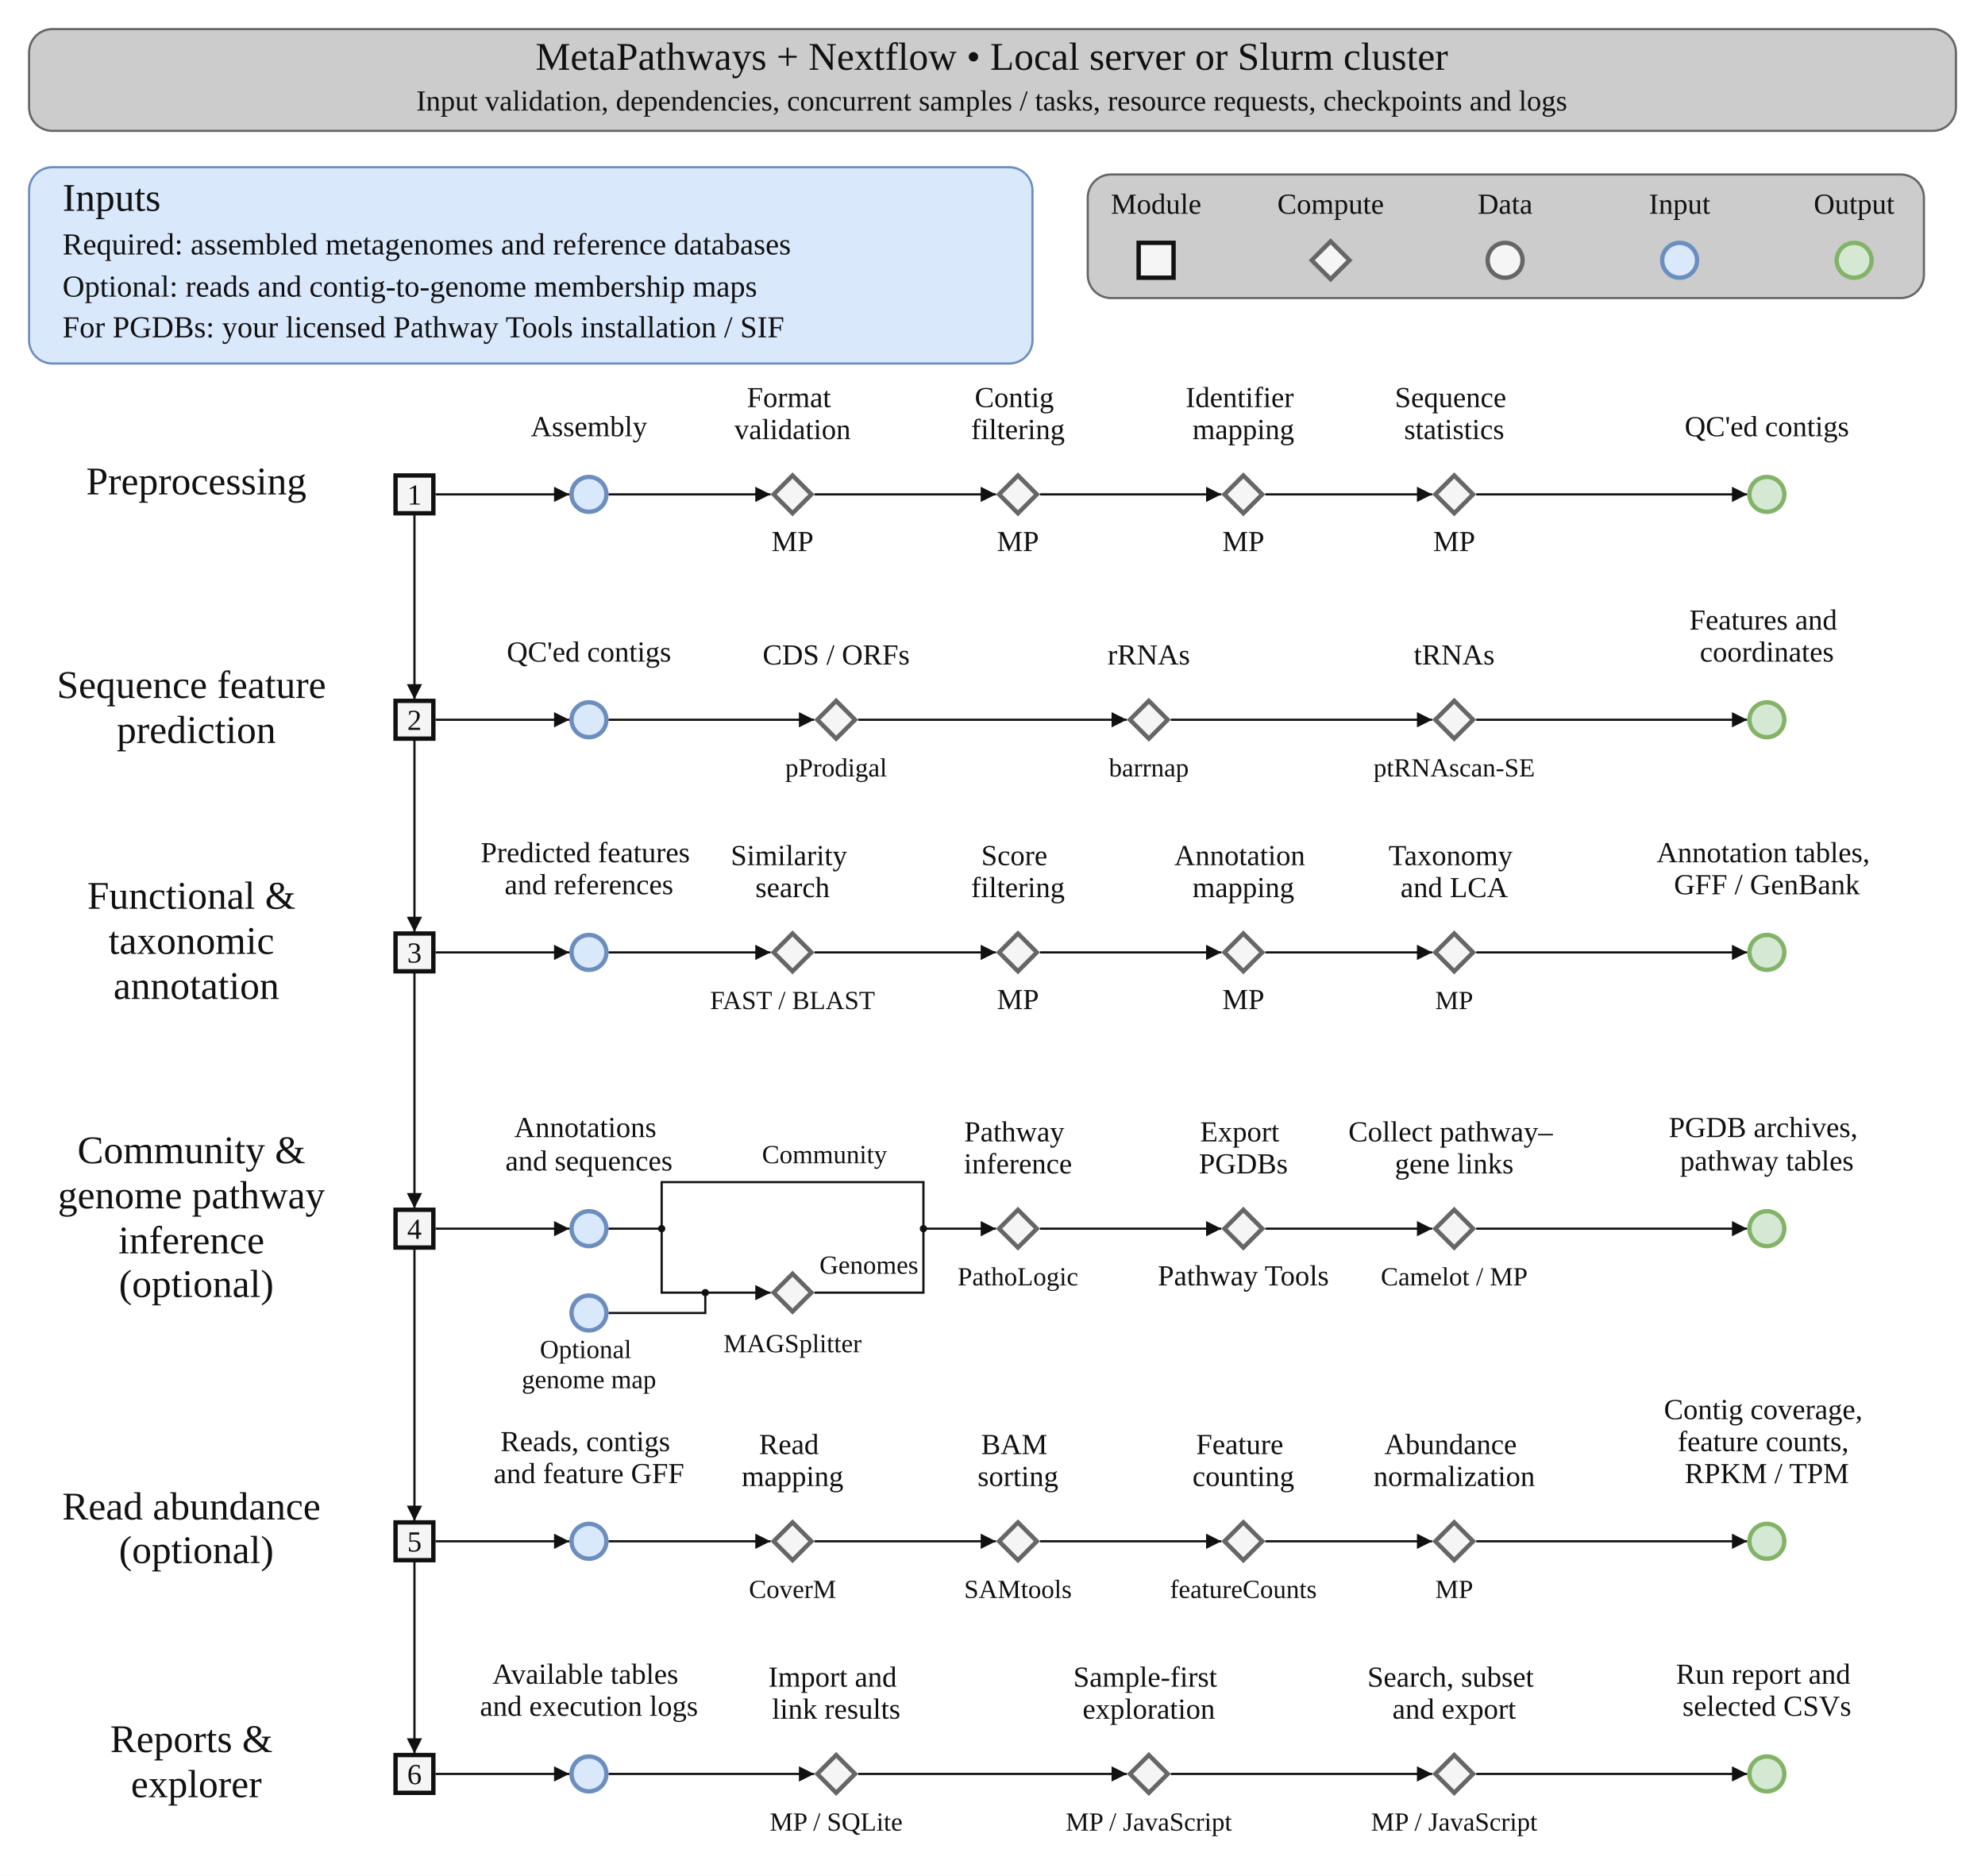
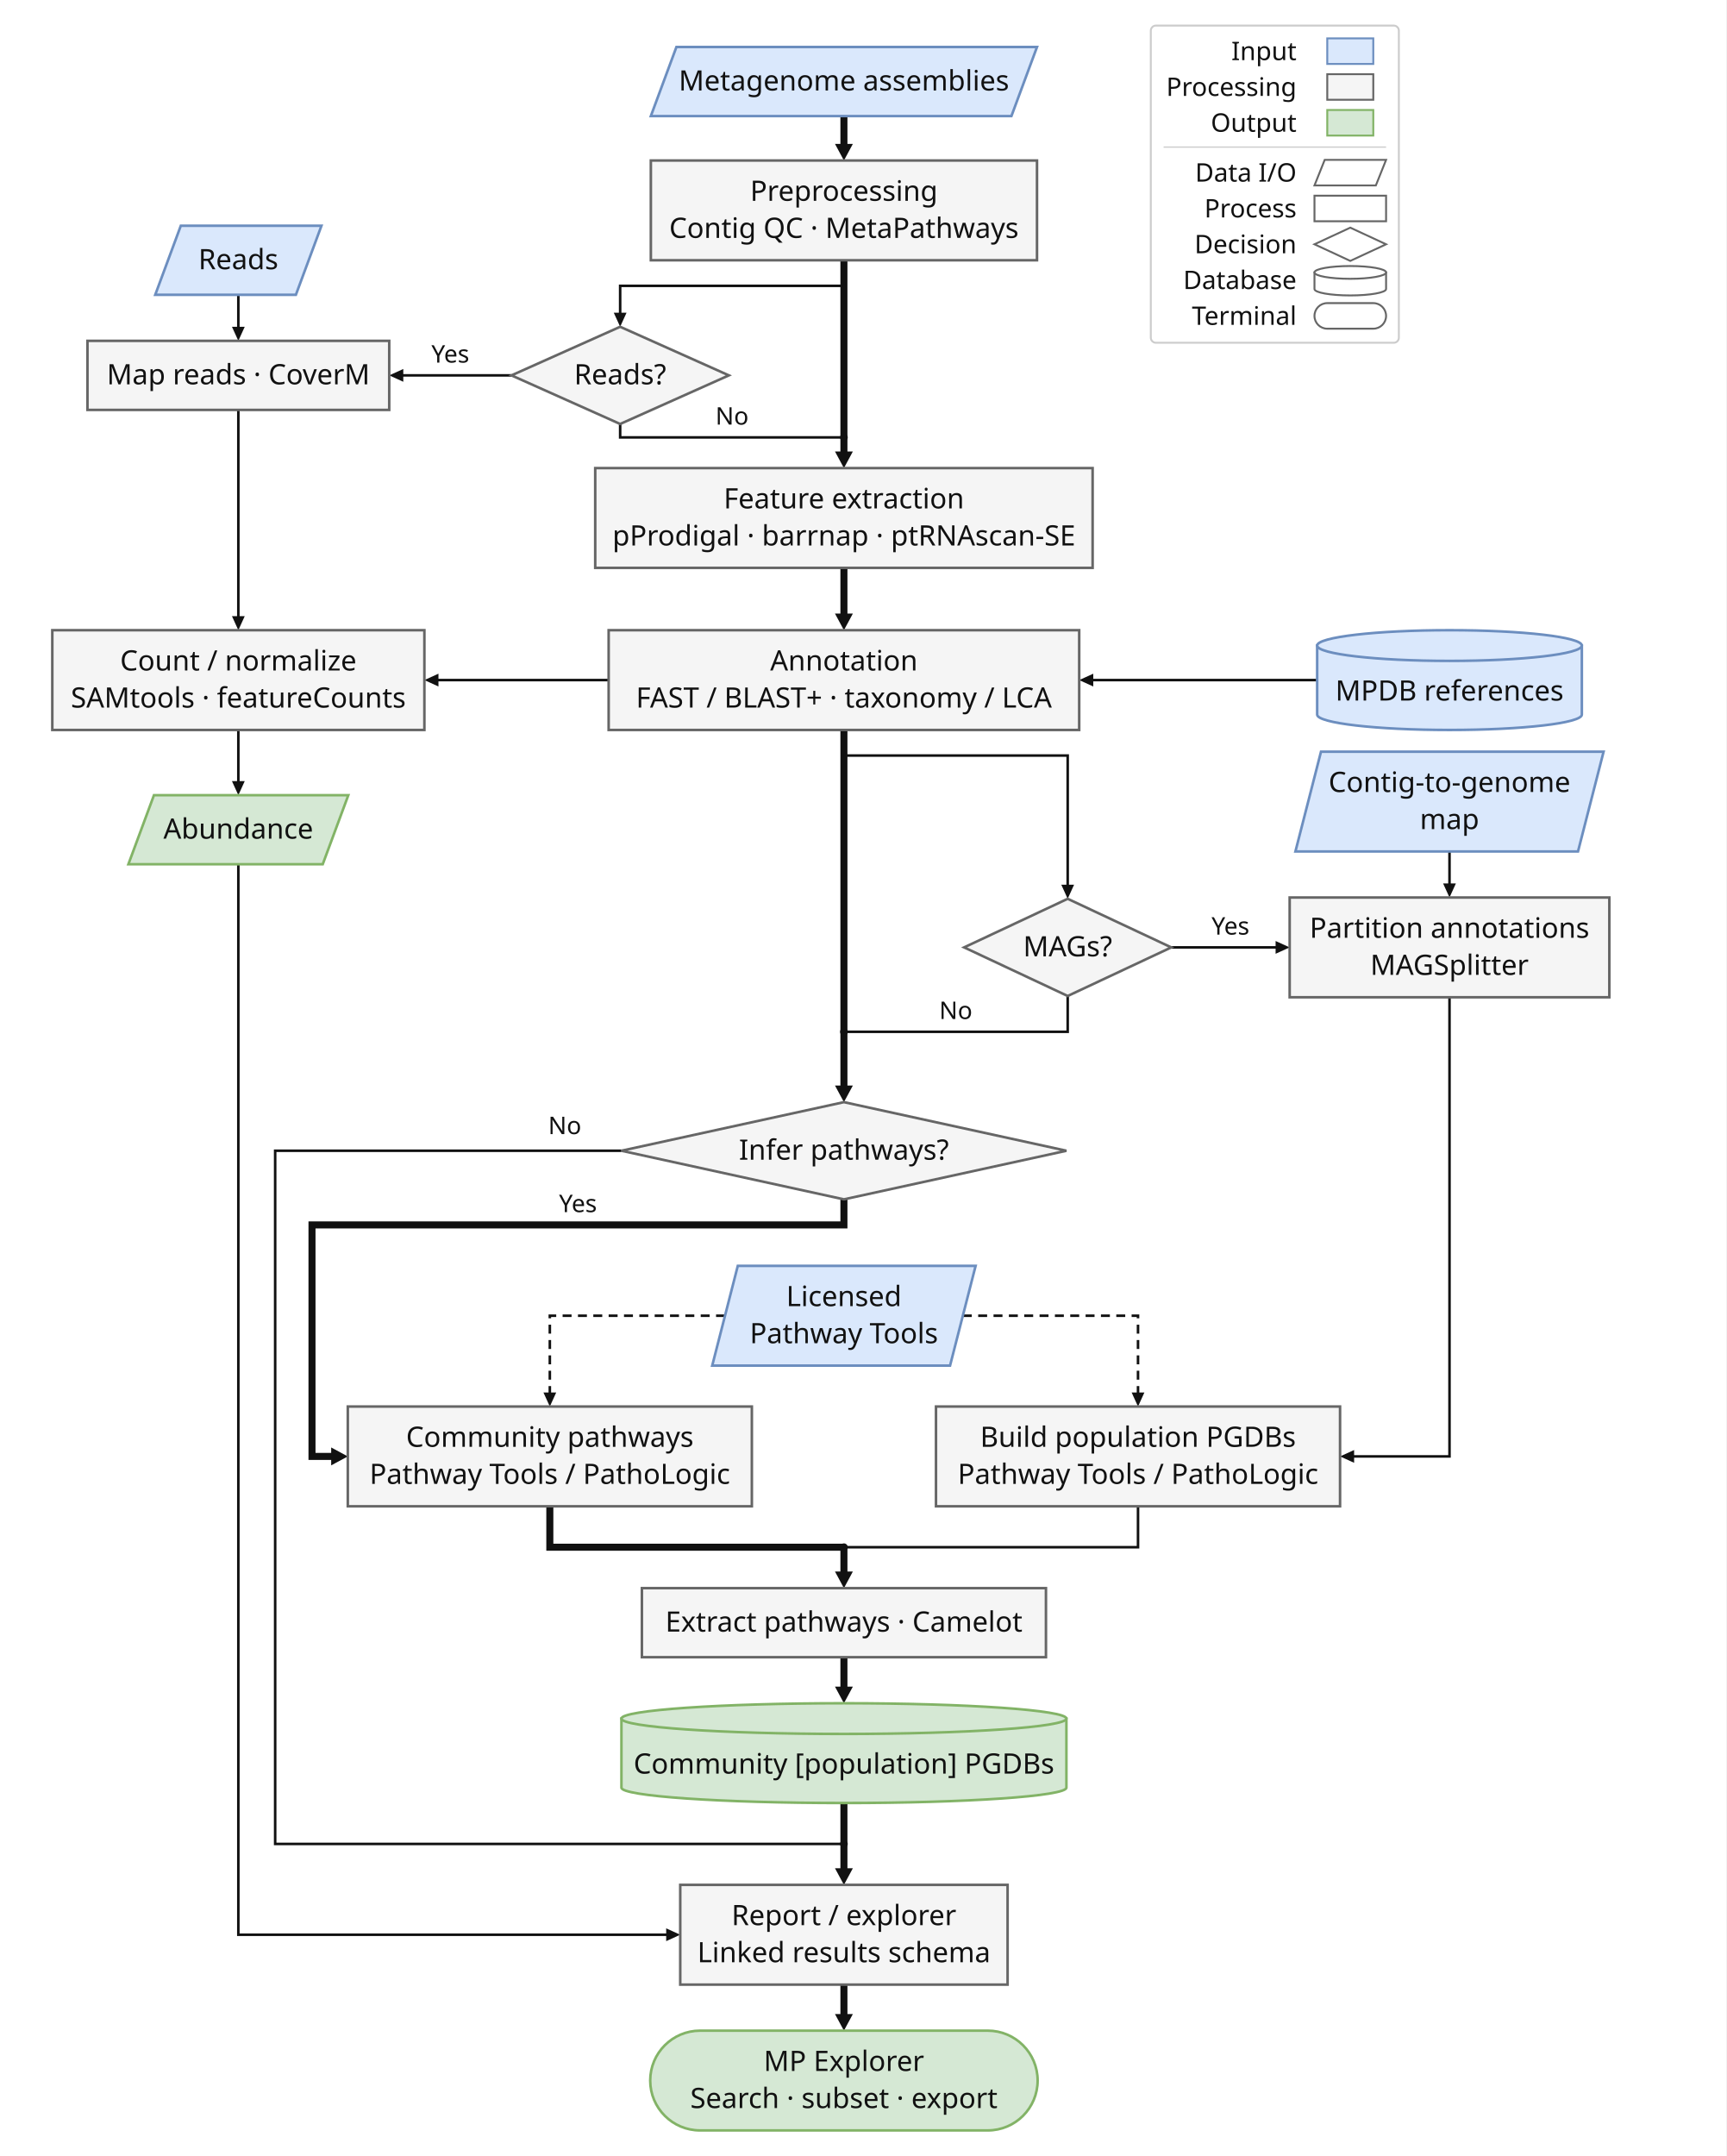
- <svg xmlns="http://www.w3.org/2000/svg" viewBox="135 0 1365 1290" width="1365" height="1290" role="img" aria-labelledby="workflow-title workflow-desc">
-   <rect width="1500" height="1290" fill="#FFFFFF" />
+ <svg xmlns="http://www.w3.org/2000/svg" width="1350" height="1685.75" viewBox="0 0 1350 1685.75" role="img" aria-labelledby="title desc" data-workflow-style="standard-flowchart">
+   <rect width="100%" height="100%" fill="#FFFFFF" />
  <defs>
-     <marker id="arrow" viewBox="0 0 10 10" refX="10" refY="5" markerWidth="7" markerHeight="7" orient="auto-start-reverse">
-       <path d="M 0 0 L 10 5 L 0 10 z" fill="#111111" />
+     <marker id="arrow" viewBox="0 0 10 10" refX="10" refY="5" markerUnits="userSpaceOnUse" markerWidth="12" markerHeight="12" orient="auto">
+       <path d="M0 0 L10 5 L0 10 Z" fill="#111111" />
    </marker>
  </defs>
-   <style>text { font-family: "Times New Roman", Times, serif; fill: #111111; } .wire { fill: none; stroke: #111111; stroke-width: 1.5; marker-end: url(#arrow); } .branch { fill: none; stroke: #111111; stroke-width: 1.5; stroke-linejoin: miter; }</style>
-   <g id="workflow-heading" transform="translate(0 -157)">
-     <rect x="155" y="177" width="1325" height="70" rx="16" fill="#CCCCCC" stroke="#666666" stroke-width="1.5" />
-     <text x="817" y="205" font-size="27" text-anchor="middle">
-       <tspan x="817" dy="0">MetaPathways + Nextflow  •  Local server or Slurm cluster</tspan>
-     </text>
-     <text x="817" y="233" font-size="20" text-anchor="middle">
-       <tspan x="817" dy="0">Input validation, dependencies, concurrent samples / tasks, resource requests, checkpoints and logs</tspan>
-     </text>
+   <g font-family="Trebuchet MS, sans-serif" fill="#111111">
+     <path d="M660.0 90.75 L660.0 113.5" fill="none" stroke="#111111" stroke-width="5.5" stroke-linecap="butt" />
+     <polygon points="660.0,125.5 653.0,112.5 667.0,112.5" fill="#111111" data-arrowhead="true" />
+     <path d="M660.0 203.5 L660.0 354.0" fill="none" stroke="#111111" stroke-width="5.5" stroke-linecap="butt" />
+     <polygon points="660.0,366.0 653.0,353.0 667.0,353.0" fill="#111111" data-arrowhead="true" />
+     <path d="M660.0 444.0 L660.0 480.75" fill="none" stroke="#111111" stroke-width="5.5" stroke-linecap="butt" />
+     <polygon points="660.0,492.75 653.0,479.75 667.0,479.75" fill="#111111" data-arrowhead="true" />
+     <path d="M186.4 230.5 L186.4 256.5" fill="none" stroke="#111111" stroke-width="2" stroke-linecap="butt" />
+     <polygon points="186.4,266.5 181.4,255.5 191.4,255.5" fill="#111111" data-arrowhead="true" />
+     <path d="M660.0 203.5 L660.0 223.5 L485.0 223.5 L485.0 245.5" fill="none" stroke="#111111" stroke-width="2" stroke-linecap="butt" />
+     <polygon points="485.0,255.5 480.0,244.5 490.0,244.5" fill="#111111" data-arrowhead="true" />
+     <path d="M400.0 293.5 L314.4 293.5" fill="none" stroke="#111111" stroke-width="2" stroke-linecap="butt" />
+     <polygon points="304.4,293.5 315.4,288.5 315.4,298.5" fill="#111111" data-arrowhead="true" />
+     <path d="M485.0 331.5 L485.0 342.0 L660.0 342.0" fill="none" stroke="#111111" stroke-width="2" />
+     <path d="M1030.1 531.75 L854.0 531.75" fill="none" stroke="#111111" stroke-width="2" stroke-linecap="butt" />
+     <polygon points="844.0,531.75 855.0,526.75 855.0,536.75" fill="#111111" data-arrowhead="true" />
+     <path d="M186.4 320.5 L186.4 482.75" fill="none" stroke="#111111" stroke-width="2" stroke-linecap="butt" />
+     <polygon points="186.4,492.75 181.4,481.75 191.4,481.75" fill="#111111" data-arrowhead="true" />
+     <path d="M476.0 531.75 L341.9 531.75" fill="none" stroke="#111111" stroke-width="2" stroke-linecap="butt" />
+     <polygon points="331.9,531.75 342.9,526.75 342.9,536.75" fill="#111111" data-arrowhead="true" />
+     <path d="M186.4 570.75 L186.4 611.75" fill="none" stroke="#111111" stroke-width="2" stroke-linecap="butt" />
+     <polygon points="186.4,621.75 181.4,610.75 191.4,610.75" fill="#111111" data-arrowhead="true" />
+     <path d="M660.0 570.75 L660.0 849.75" fill="none" stroke="#111111" stroke-width="5.5" stroke-linecap="butt" />
+     <polygon points="660.0,861.75 653.0,848.75 667.0,848.75" fill="#111111" data-arrowhead="true" />
+     <path d="M660.0 937.75 L660.0 957.75 L244.0 957.75 L244.0 1138.75 L260.0 1138.75" fill="none" stroke="#111111" stroke-width="5.5" stroke-linecap="butt" />
+     <polygon points="272.0,1138.75 259.0,1145.75 259.0,1131.75" fill="#111111" data-arrowhead="true" />
+     <path d="M567.0 1028.75 L430.0 1028.75 L430.0 1089.75" fill="none" stroke="#111111" stroke-width="2" stroke-linecap="butt" stroke-dasharray="7 5" />
+     <polygon points="430.0,1099.75 425.0,1088.75 435.0,1088.75" fill="#111111" data-arrowhead="true" />
+     <path d="M660.0 570.75 L660.0 590.75 L835.0 590.75 L835.0 692.75" fill="none" stroke="#111111" stroke-width="2" stroke-linecap="butt" />
+     <polygon points="835.0,702.75 830.0,691.75 840.0,691.75" fill="#111111" data-arrowhead="true" />
+     <path d="M1133.6 665.75 L1133.6 691.75" fill="none" stroke="#111111" stroke-width="2" stroke-linecap="butt" />
+     <polygon points="1133.6,701.75 1128.6,690.75 1138.6,690.75" fill="#111111" data-arrowhead="true" />
+     <path d="M916.0 740.75 L998.6 740.75" fill="none" stroke="#111111" stroke-width="2" stroke-linecap="butt" />
+     <polygon points="1008.6,740.75 997.6,745.75 997.6,735.75" fill="#111111" data-arrowhead="true" />
+     <path d="M835.0 778.75 L835.0 806.75 L660.0 806.75" fill="none" stroke="#111111" stroke-width="2" />
+     <path d="M1133.6 779.75 L1133.6 1138.75 L1058.0 1138.75" fill="none" stroke="#111111" stroke-width="2" stroke-linecap="butt" />
+     <polygon points="1048.0,1138.75 1059.0,1133.75 1059.0,1143.75" fill="#111111" data-arrowhead="true" />
+     <path d="M753.0 1028.75 L890.0 1028.75 L890.0 1089.75" fill="none" stroke="#111111" stroke-width="2" stroke-linecap="butt" stroke-dasharray="7 5" />
+     <polygon points="890.0,1099.75 885.0,1088.75 895.0,1088.75" fill="#111111" data-arrowhead="true" />
+     <path d="M430.0 1177.75 L430.0 1209.75 L660.0 1209.75" fill="none" stroke="#111111" stroke-width="5.5" />
+     <path d="M890.0 1177.75 L890.0 1209.75 L660.0 1209.75" fill="none" stroke="#111111" stroke-width="2" />
+     <path d="M660.0 1209.75 L660.0 1229.75" fill="none" stroke="#111111" stroke-width="5.5" stroke-linecap="butt" />
+     <polygon points="660.0,1241.75 653.0,1228.75 667.0,1228.75" fill="#111111" data-arrowhead="true" />
+     <path d="M660.0 1295.75 L660.0 1319.75" fill="none" stroke="#111111" stroke-width="5.5" stroke-linecap="butt" />
+     <polygon points="660.0,1331.75 653.0,1318.75 667.0,1318.75" fill="#111111" data-arrowhead="true" />
+     <path d="M660.0 1409.75 L660.0 1441.75" fill="none" stroke="#111111" stroke-width="5.5" />
+     <path d="M660.0 1441.75 L660.0 1461.75" fill="none" stroke="#111111" stroke-width="5.5" stroke-linecap="butt" />
+     <polygon points="660.0,1473.75 653.0,1460.75 667.0,1460.75" fill="#111111" data-arrowhead="true" />
+     <path d="M186.4 675.75 L186.4 1512.75 L522.0 1512.75" fill="none" stroke="#111111" stroke-width="2" stroke-linecap="butt" />
+     <polygon points="532.0,1512.75 521.0,1517.75 521.0,1507.75" fill="#111111" data-arrowhead="true" />
+     <path d="M486.0 899.75 L215.2 899.75 L215.2 1441.75 L660.0 1441.75" fill="none" stroke="#111111" stroke-width="2" />
+     <path d="M660.0 1551.75 L660.0 1575.75" fill="none" stroke="#111111" stroke-width="5.5" stroke-linecap="butt" />
+     <polygon points="660.0,1587.75 653.0,1574.75 667.0,1574.75" fill="#111111" data-arrowhead="true" />
+     <rect x="900" y="20" width="194" height="248" rx="4" fill="#FFFFFF" stroke="#CCCCCC" stroke-width="1.5" />
+     <text x="1014" y="47" text-anchor="end" font-size="20">Input</text>
+     <rect x="1038" y="30" width="36" height="20" fill="#DAE8FC" stroke="#6C8EBF" stroke-width="1.5" />
+     <text x="1014" y="75" text-anchor="end" font-size="20">Processing</text>
+     <rect x="1038" y="58" width="36" height="20" fill="#F5F5F5" stroke="#666666" stroke-width="1.5" />
+     <text x="1014" y="103" text-anchor="end" font-size="20">Output</text>
+     <rect x="1038" y="86" width="36" height="20" fill="#D5E8D4" stroke="#82B366" stroke-width="1.5" />
+     <path d="M910 115 H1084" stroke="#CCCCCC" />
+     <text x="1014" y="142" text-anchor="end" font-size="20">Data I/O</text>
+     <path d="M1036 125 H1084 L1076 145 H1028 Z" fill="#FFFFFF" stroke="#666666" stroke-width="1.5" />
+     <text x="1014" y="170" text-anchor="end" font-size="20">Process</text>
+     <rect x="1028" y="153" width="56" height="20" rx="0" fill="#FFFFFF" stroke="#666666" stroke-width="1.5" />
+     <text x="1014" y="198" text-anchor="end" font-size="20">Decision</text>
+     <path d="M1056 178 L1084 191 L1056 204 L1028 191 Z" fill="#FFFFFF" stroke="#666666" stroke-width="1.5" />
+     <text x="1014" y="226" text-anchor="end" font-size="20">Database</text>
+     <path d="M1028 213 H1084 V226 A28 5 0 0 1 1028 226 Z" fill="#FFFFFF" stroke="#666666" stroke-width="1.5" />
+     <ellipse cx="1056" cy="213" rx="28" ry="5" fill="#FFFFFF" stroke="#666666" stroke-width="1.5" />
+     <text x="1014" y="254" text-anchor="end" font-size="20">Terminal</text>
+     <rect x="1028" y="237" width="56" height="20" rx="10" fill="#FFFFFF" stroke="#666666" stroke-width="1.5" />
+     <path d="M529.0 36.75 H811.0 L791.0 90.75 H509.0 Z" fill="#DAE8FC" stroke="#6C8EBF" stroke-width="2" data-node-kind="input" />
+     <text x="660.0" y="70.75" text-anchor="middle" font-size="22">Metagenome assemblies</text>
+     <rect x="509.0" y="125.5" width="302.0" height="78" rx="0" fill="#F5F5F5" stroke="#666666" stroke-width="2" data-node-kind="process" />
+     <text x="660.0" y="157.0" text-anchor="middle" font-size="22">Preprocessing</text>
+     <text x="660.0" y="186.0" text-anchor="middle" font-size="22">Contig QC · MetaPathways</text>
+     <rect x="465.5" y="366.0" width="389.0" height="78" rx="0" fill="#F5F5F5" stroke="#666666" stroke-width="2" data-node-kind="process" />
+     <text x="660.0" y="397.5" text-anchor="middle" font-size="22">Feature extraction</text>
+     <text x="660.0" y="426.5" text-anchor="middle" font-size="22">pProdigal · barrnap · ptRNAscan-SE</text>
+     <rect x="476.0" y="492.75" width="368.0" height="78" rx="0" fill="#F5F5F5" stroke="#666666" stroke-width="2" data-node-kind="process" />
+     <text x="660.0" y="524.25" text-anchor="middle" font-size="22">Annotation</text>
+     <text x="660.0" y="553.25" text-anchor="middle" font-size="22">FAST / BLAST+ · taxonomy / LCA</text>
+     <path d="M141.4 176.5 H251.4 L231.4 230.5 H121.4 Z" fill="#DAE8FC" stroke="#6C8EBF" stroke-width="2" data-node-kind="input" />
+     <text x="186.4" y="210.5" text-anchor="middle" font-size="22">Reads</text>
+     <rect x="68.4" y="266.5" width="236.0" height="54" rx="0" fill="#F5F5F5" stroke="#666666" stroke-width="2" data-node-kind="process" />
+     <text x="186.4" y="300.5" text-anchor="middle" font-size="22">Map reads · CoverM</text>
+     <path d="M485.0 255.5 L570.0 293.5 L485.0 331.5 L400.0 293.5 Z" fill="#F5F5F5" stroke="#666666" stroke-width="2" data-node-kind="decision" />
+     <text x="485.0" y="300.5" text-anchor="middle" font-size="22">Reads?</text>
+     <text x="352.2" y="283.5" text-anchor="middle" font-size="19">Yes</text>
+     <circle cx="660.0" cy="342.0" r="3" fill="#111111" />
+     <text x="572.5" y="332.0" text-anchor="middle" font-size="19">No</text>
+     <path d="M1030.1 504.75 H1237.1 V558.75 A103.5 12 0 0 1 1030.1 558.75 Z" fill="#DAE8FC" stroke="#6C8EBF" stroke-width="2" data-node-kind="db" />
+     <ellipse cx="1133.6" cy="504.75" rx="103.5" ry="12" fill="#DAE8FC" stroke="#6C8EBF" stroke-width="2" data-node-kind="db" />
+     <text x="1133.6" y="547.75" text-anchor="middle" font-size="22">MPDB references</text>
+     <rect x="40.9" y="492.75" width="291.0" height="78" rx="0" fill="#F5F5F5" stroke="#666666" stroke-width="2" data-node-kind="process" />
+     <text x="186.4" y="524.25" text-anchor="middle" font-size="22">Count / normalize</text>
+     <text x="186.4" y="553.25" text-anchor="middle" font-size="22">SAMtools · featureCounts</text>
+     <path d="M120.4 621.75 H272.4 L252.4 675.75 H100.4 Z" fill="#D5E8D4" stroke="#82B366" stroke-width="2" data-node-kind="output" />
+     <text x="186.4" y="655.75" text-anchor="middle" font-size="22">Abundance</text>
+     <path d="M660.0 861.75 L834.0 899.75 L660.0 937.75 L486.0 899.75 Z" fill="#F5F5F5" stroke="#666666" stroke-width="2" data-node-kind="decision" />
+     <text x="660.0" y="906.75" text-anchor="middle" font-size="22">Infer pathways?</text>
+     <path d="M577.0 989.75 H763.0 L743.0 1067.75 H557.0 Z" fill="#DAE8FC" stroke="#6C8EBF" stroke-width="2" data-node-kind="input" />
+     <text x="660.0" y="1021.25" text-anchor="middle" font-size="22">Licensed</text>
+     <text x="660.0" y="1050.25" text-anchor="middle" font-size="22">Pathway Tools</text>
+     <rect x="272.0" y="1099.75" width="316.0" height="78" rx="0" fill="#F5F5F5" stroke="#666666" stroke-width="2" data-node-kind="process" />
+     <text x="430.0" y="1131.25" text-anchor="middle" font-size="22">Community pathways</text>
+     <text x="430.0" y="1160.25" text-anchor="middle" font-size="22">Pathway Tools / PathoLogic</text>
+     <text x="452.0" y="947.75" text-anchor="middle" font-size="19">Yes</text>
+     <path d="M1033.1 587.75 H1254.1 L1234.1 665.75 H1013.1 Z" fill="#DAE8FC" stroke="#6C8EBF" stroke-width="2" data-node-kind="input" />
+     <text x="1133.6" y="619.25" text-anchor="middle" font-size="22">Contig-to-genome</text>
+     <text x="1133.6" y="648.25" text-anchor="middle" font-size="22">map</text>
+     <rect x="1008.6" y="701.75" width="250.0" height="78" rx="0" fill="#F5F5F5" stroke="#666666" stroke-width="2" data-node-kind="process" />
+     <text x="1133.6" y="733.25" text-anchor="middle" font-size="22">Partition annotations</text>
+     <text x="1133.6" y="762.25" text-anchor="middle" font-size="22">MAGSplitter</text>
+     <path d="M835.0 702.75 L916.0 740.75 L835.0 778.75 L754.0 740.75 Z" fill="#F5F5F5" stroke="#666666" stroke-width="2" data-node-kind="decision" />
+     <text x="835.0" y="747.75" text-anchor="middle" font-size="22">MAGs?</text>
+     <text x="962.3" y="730.75" text-anchor="middle" font-size="19">Yes</text>
+     <circle cx="660.0" cy="806.75" r="3" fill="#111111" />
+     <text x="747.5" y="796.75" text-anchor="middle" font-size="19">No</text>
+     <rect x="732.0" y="1099.75" width="316.0" height="78" rx="0" fill="#F5F5F5" stroke="#666666" stroke-width="2" data-node-kind="process" />
+     <text x="890.0" y="1131.25" text-anchor="middle" font-size="22">Build population PGDBs</text>
+     <text x="890.0" y="1160.25" text-anchor="middle" font-size="22">Pathway Tools / PathoLogic</text>
+     <rect x="502.0" y="1241.75" width="316.0" height="54" rx="0" fill="#F5F5F5" stroke="#666666" stroke-width="2" data-node-kind="process" />
+     <text x="660.0" y="1275.75" text-anchor="middle" font-size="22">Extract pathways · Camelot</text>
+     <circle cx="660.0" cy="1209.75" r="3" fill="#111111" />
+     <path d="M486.0 1343.75 H834.0 V1397.75 A174.0 12 0 0 1 486.0 1397.75 Z" fill="#D5E8D4" stroke="#82B366" stroke-width="2" data-node-kind="db" />
+     <ellipse cx="660.0" cy="1343.75" rx="174.0" ry="12" fill="#D5E8D4" stroke="#82B366" stroke-width="2" data-node-kind="db" />
+     <text x="660.0" y="1386.75" text-anchor="middle" font-size="22">Community [population] PGDBs</text>
+     <rect x="532.0" y="1473.75" width="256.0" height="78" rx="0" fill="#F5F5F5" stroke="#666666" stroke-width="2" data-node-kind="process" />
+     <text x="660.0" y="1505.25" text-anchor="middle" font-size="22">Report / explorer</text>
+     <text x="660.0" y="1534.25" text-anchor="middle" font-size="22">Linked results schema</text>
+     <circle cx="660.0" cy="1441.75" r="3" fill="#111111" />
+     <text x="441.7" y="886.75" text-anchor="middle" font-size="19">No</text>
+     <rect x="508.5" y="1587.75" width="303.0" height="78" rx="39.0" fill="#D5E8D4" stroke="#82B366" stroke-width="2" data-node-kind="end" />
+     <text x="660.0" y="1619.25" text-anchor="middle" font-size="22">MP Explorer</text>
+     <text x="660.0" y="1648.25" text-anchor="middle" font-size="22">Search · subset · export</text>
  </g>
-   <g id="workflow-inputs-and-legend" transform="translate(0 95)">
-     <rect x="155" y="20" width="690" height="135" rx="16" fill="#DAE8FC" stroke="#6C8EBF" stroke-width="1.5" />
-     <text x="178" y="50" font-size="27" text-anchor="start">
-       <tspan x="178" dy="0">Inputs</tspan>
-     </text>
-     <text x="178" y="80" font-size="21" text-anchor="start">
-       <tspan x="178" dy="0">Required: assembled metagenomes and reference databases</tspan>
-     </text>
-     <text x="178" y="109" font-size="21" text-anchor="start">
-       <tspan x="178" dy="0">Optional: reads and contig-to-genome membership maps</tspan>
-     </text>
-     <text x="178" y="137" font-size="21" text-anchor="start">
-       <tspan x="178" dy="0">For PGDBs: your licensed Pathway Tools installation / SIF</tspan>
-     </text>
-     <rect x="883" y="25" width="575" height="85" rx="16" fill="#CCCCCC" stroke="#666666" stroke-width="1.5" />
-     <text x="930" y="52" font-size="20" text-anchor="middle">
-       <tspan x="930" dy="0">Module</tspan>
-     </text>
-     <text x="1050" y="52" font-size="20" text-anchor="middle">
-       <tspan x="1050" dy="0">Compute</tspan>
-     </text>
-     <text x="1170" y="52" font-size="20" text-anchor="middle">
-       <tspan x="1170" dy="0">Data</tspan>
-     </text>
-     <text x="1290" y="52" font-size="20" text-anchor="middle">
-       <tspan x="1290" dy="0">Input</tspan>
-     </text>
-     <text x="1410" y="52" font-size="20" text-anchor="middle">
-       <tspan x="1410" dy="0">Output</tspan>
-     </text>
-     <rect x="918" y="72" width="24" height="24" fill="#F5F5F5" stroke="#111111" stroke-width="3" />
-     <path d="M 1050 71 L 1063 84 L 1050 97 L 1037 84 Z" fill="#F5F5F5" stroke="#666666" stroke-width="3" />
-     <circle cx="1170" cy="84" r="12" fill="#F5F5F5" stroke="#666666" stroke-width="3" />
-     <circle cx="1290" cy="84" r="12" fill="#DAE8FC" stroke="#6C8EBF" stroke-width="3" />
-     <circle cx="1410" cy="84" r="12" fill="#D5E8D4" stroke="#82B366" stroke-width="3" />
-   </g>
-   <text x="270" y="340" font-size="27" text-anchor="middle">
-     <tspan x="270" dy="0">Preprocessing</tspan>
-   </text>
-   <rect x="407" y="327" width="26" height="26" fill="#F5F5F5" stroke="#111111" stroke-width="3" />
-   <text x="420" y="347" font-size="20" text-anchor="middle">
-     <tspan x="420" dy="0">1</tspan>
-   </text>
-   <path d="M 434.5 340 L 526.5 340" class="wire" />
-   <circle cx="540" cy="340" r="12" fill="#DAE8FC" stroke="#6C8EBF" stroke-width="3" />
-   <text x="540" y="300" font-size="20" text-anchor="middle">
-     <tspan x="540" dy="0">Assembly</tspan>
-   </text>
-   <path d="M 553.5 340 L 664.879 340" class="wire" />
-   <path d="M 680 327 L 693 340 L 680 353 L 667 340 Z" fill="#F5F5F5" stroke="#666666" stroke-width="3" />
-   <text x="680" y="280" font-size="20" text-anchor="middle">
-     <tspan x="680" dy="0">Format</tspan>
-     <tspan x="680" dy="22">validation</tspan>
-   </text>
-   <path d="M 695.121 340 L 819.879 340" class="wire" />
-   <path d="M 835 327 L 848 340 L 835 353 L 822 340 Z" fill="#F5F5F5" stroke="#666666" stroke-width="3" />
-   <text x="835" y="280" font-size="20" text-anchor="middle">
-     <tspan x="835" dy="0">Contig</tspan>
-     <tspan x="835" dy="22">filtering</tspan>
-   </text>
-   <path d="M 850.121 340 L 974.879 340" class="wire" />
-   <path d="M 990 327 L 1003 340 L 990 353 L 977 340 Z" fill="#F5F5F5" stroke="#666666" stroke-width="3" />
-   <text x="990" y="280" font-size="20" text-anchor="middle">
-     <tspan x="990" dy="0">Identifier</tspan>
-     <tspan x="990" dy="22">mapping</tspan>
-   </text>
-   <path d="M 1005.12 340 L 1119.88 340" class="wire" />
-   <path d="M 1135 327 L 1148 340 L 1135 353 L 1122 340 Z" fill="#F5F5F5" stroke="#666666" stroke-width="3" />
-   <text x="1135" y="280" font-size="20" text-anchor="middle">
-     <tspan x="1135" dy="0">Sequence</tspan>
-     <tspan x="1135" dy="22">statistics</tspan>
-   </text>
-   <path d="M 1150.12 340 L 1336.5 340" class="wire" />
-   <circle cx="1350" cy="340" r="12" fill="#D5E8D4" stroke="#82B366" stroke-width="3" />
-   <text x="1350" y="300" font-size="20" text-anchor="middle">
-     <tspan x="1350" dy="0">QC'ed contigs</tspan>
-   </text>
-   <text x="270" y="480" font-size="27" text-anchor="middle">
-     <tspan x="270" dy="0">Sequence feature</tspan>
-     <tspan x="270" dy="31">prediction</tspan>
-   </text>
-   <rect x="407" y="482" width="26" height="26" fill="#F5F5F5" stroke="#111111" stroke-width="3" />
-   <text x="420" y="502" font-size="20" text-anchor="middle">
-     <tspan x="420" dy="0">2</tspan>
-   </text>
-   <path d="M 434.5 495 L 526.5 495" class="wire" />
-   <circle cx="540" cy="495" r="12" fill="#DAE8FC" stroke="#6C8EBF" stroke-width="3" />
-   <text x="540" y="455" font-size="20" text-anchor="middle">
-     <tspan x="540" dy="0">QC'ed contigs</tspan>
-   </text>
-   <path d="M 553.5 495 L 694.879 495" class="wire" />
-   <path d="M 710 482 L 723 495 L 710 508 L 697 495 Z" fill="#F5F5F5" stroke="#666666" stroke-width="3" />
-   <text x="710" y="457" font-size="20" text-anchor="middle">
-     <tspan x="710" dy="0">CDS / ORFs</tspan>
-   </text>
-   <text x="710" y="534" font-size="18" text-anchor="middle">
-     <tspan x="710" dy="0">pProdigal</tspan>
-   </text>
-   <path d="M 725.121 495 L 909.879 495" class="wire" />
-   <path d="M 925 482 L 938 495 L 925 508 L 912 495 Z" fill="#F5F5F5" stroke="#666666" stroke-width="3" />
-   <text x="925" y="457" font-size="20" text-anchor="middle">
-     <tspan x="925" dy="0">rRNAs</tspan>
-   </text>
-   <text x="925" y="534" font-size="18" text-anchor="middle">
-     <tspan x="925" dy="0">barrnap</tspan>
-   </text>
-   <path d="M 940.121 495 L 1119.88 495" class="wire" />
-   <path d="M 1135 482 L 1148 495 L 1135 508 L 1122 495 Z" fill="#F5F5F5" stroke="#666666" stroke-width="3" />
-   <text x="1135" y="457" font-size="20" text-anchor="middle">
-     <tspan x="1135" dy="0">tRNAs</tspan>
-   </text>
-   <text x="1135" y="534" font-size="18" text-anchor="middle">
-     <tspan x="1135" dy="0">ptRNAscan-SE</tspan>
-   </text>
-   <path d="M 1150.12 495 L 1336.5 495" class="wire" />
-   <circle cx="1350" cy="495" r="12" fill="#D5E8D4" stroke="#82B366" stroke-width="3" />
-   <text x="1350" y="433" font-size="20" text-anchor="middle">
-     <tspan x="1350" dy="0">Features and</tspan>
-     <tspan x="1350" dy="22">coordinates</tspan>
-   </text>
-   <text x="270" y="625" font-size="27" text-anchor="middle">
-     <tspan x="270" dy="0">Functional &amp;</tspan>
-     <tspan x="270" dy="31">taxonomic</tspan>
-     <tspan x="270" dy="31">annotation</tspan>
-   </text>
-   <rect x="407" y="642" width="26" height="26" fill="#F5F5F5" stroke="#111111" stroke-width="3" />
-   <text x="420" y="662" font-size="20" text-anchor="middle">
-     <tspan x="420" dy="0">3</tspan>
-   </text>
-   <path d="M 434.5 655 L 526.5 655" class="wire" />
-   <circle cx="540" cy="655" r="12" fill="#DAE8FC" stroke="#6C8EBF" stroke-width="3" />
-   <text x="540" y="593" font-size="20" text-anchor="middle">
-     <tspan x="540" dy="0">Predicted features</tspan>
-     <tspan x="540" dy="22">and references</tspan>
-   </text>
-   <path d="M 553.5 655 L 664.879 655" class="wire" />
-   <path d="M 680 642 L 693 655 L 680 668 L 667 655 Z" fill="#F5F5F5" stroke="#666666" stroke-width="3" />
-   <text x="680" y="595" font-size="20" text-anchor="middle">
-     <tspan x="680" dy="0">Similarity</tspan>
-     <tspan x="680" dy="22">search</tspan>
-   </text>
-   <text x="680" y="694" font-size="18" text-anchor="middle">
-     <tspan x="680" dy="0">FAST / BLAST</tspan>
-   </text>
-   <path d="M 695.121 655 L 819.879 655" class="wire" />
-   <path d="M 835 642 L 848 655 L 835 668 L 822 655 Z" fill="#F5F5F5" stroke="#666666" stroke-width="3" />
-   <text x="835" y="595" font-size="20" text-anchor="middle">
-     <tspan x="835" dy="0">Score</tspan>
-     <tspan x="835" dy="22">filtering</tspan>
-   </text>
-   <path d="M 850.121 655 L 974.879 655" class="wire" />
-   <path d="M 990 642 L 1003 655 L 990 668 L 977 655 Z" fill="#F5F5F5" stroke="#666666" stroke-width="3" />
-   <text x="990" y="595" font-size="20" text-anchor="middle">
-     <tspan x="990" dy="0">Annotation</tspan>
-     <tspan x="990" dy="22">mapping</tspan>
-   </text>
-   <path d="M 1005.12 655 L 1119.88 655" class="wire" />
-   <path d="M 1135 642 L 1148 655 L 1135 668 L 1122 655 Z" fill="#F5F5F5" stroke="#666666" stroke-width="3" />
-   <text x="1135" y="595" font-size="20" text-anchor="middle">
-     <tspan x="1135" dy="0">Taxonomy</tspan>
-     <tspan x="1135" dy="22">and LCA</tspan>
-   </text>
-   <text x="1135" y="694" font-size="18" text-anchor="middle">
-     <tspan x="1135" dy="0">MP</tspan>
-   </text>
-   <path d="M 1150.12 655 L 1336.5 655" class="wire" />
-   <circle cx="1350" cy="655" r="12" fill="#D5E8D4" stroke="#82B366" stroke-width="3" />
-   <text x="1350" y="593" font-size="20" text-anchor="middle">
-     <tspan x="1350" dy="0">Annotation tables,</tspan>
-     <tspan x="1350" dy="22">GFF / GenBank</tspan>
-   </text>
-   <text x="270" y="800" font-size="27" text-anchor="middle">
-     <tspan x="270" dy="0">Community &amp;</tspan>
-     <tspan x="270" dy="31">genome pathway</tspan>
-     <tspan x="270" dy="31">inference</tspan>
-     <tspan x="270" dy="30">(optional)</tspan>
-   </text>
-   <rect x="407" y="832" width="26" height="26" fill="#F5F5F5" stroke="#111111" stroke-width="3" />
-   <text x="420" y="852" font-size="20" text-anchor="middle">
-     <tspan x="420" dy="0">4</tspan>
-   </text>
-   <path d="M 434.5 845 L 526.5 845" class="wire" />
-   <circle cx="540" cy="845" r="12" fill="#DAE8FC" stroke="#6C8EBF" stroke-width="3" />
-   <text x="540" y="782" font-size="20" text-anchor="middle">
-     <tspan x="540" dy="0">Annotations</tspan>
-     <tspan x="540" dy="23.0">and sequences</tspan>
-   </text>
-   <circle cx="540" cy="903" r="12" fill="#DAE8FC" stroke="#6C8EBF" stroke-width="3" />
-   <text x="540" y="934" font-size="18" text-anchor="middle">
-     <tspan x="540" dy="0">Optional</tspan>
-     <tspan x="540" dy="20.7">genome map</tspan>
-   </text>
-   <text x="702" y="800" font-size="18" text-anchor="middle">
-     <tspan x="702" dy="0">Community</tspan>
-   </text>
-   <path d="M 680 876 L 693 889 L 680 902 L 667 889 Z" fill="#F5F5F5" stroke="#666666" stroke-width="3" />
-   <text x="680" y="930" font-size="18" text-anchor="middle">
-     <tspan x="680" dy="0">MAGSplitter</tspan>
-   </text>
-   <text x="732.5" y="876" font-size="18" text-anchor="middle">
-     <tspan x="732.5" dy="0">Genomes</tspan>
-   </text>
-   <path d="M 835 832 L 848 845 L 835 858 L 822 845 Z" fill="#F5F5F5" stroke="#666666" stroke-width="3" />
-   <text x="835" y="785" font-size="20" text-anchor="middle">
-     <tspan x="835" dy="0">Pathway</tspan>
-     <tspan x="835" dy="22">inference</tspan>
-   </text>
-   <text x="835" y="884" font-size="18" text-anchor="middle">
-     <tspan x="835" dy="0">PathoLogic</tspan>
-   </text>
-   <path d="M 850.121 845 L 974.879 845" class="wire" />
-   <path d="M 990 832 L 1003 845 L 990 858 L 977 845 Z" fill="#F5F5F5" stroke="#666666" stroke-width="3" />
-   <text x="990" y="785" font-size="20" text-anchor="middle">
-     <tspan x="990" dy="0">Export</tspan>
-     <tspan x="990" dy="22">PGDBs</tspan>
-   </text>
-   <path d="M 1005.12 845 L 1119.88 845" class="wire" />
-   <path d="M 1135 832 L 1148 845 L 1135 858 L 1122 845 Z" fill="#F5F5F5" stroke="#666666" stroke-width="3" />
-   <text x="1135" y="785" font-size="20" text-anchor="middle">
-     <tspan x="1135" dy="0">Collect pathway–</tspan>
-     <tspan x="1135" dy="22">gene links</tspan>
-   </text>
-   <text x="1135" y="884" font-size="18" text-anchor="middle">
-     <tspan x="1135" dy="0">Camelot / MP</tspan>
-   </text>
-   <path d="M 1150.12 845 L 1336.5 845" class="wire" />
-   <circle cx="1350" cy="845" r="12" fill="#D5E8D4" stroke="#82B366" stroke-width="3" />
-   <text x="1350" y="782" font-size="20" text-anchor="middle">
-     <tspan x="1350" dy="0">PGDB archives,</tspan>
-     <tspan x="1350" dy="23.0">pathway tables</tspan>
-   </text>
-   <text x="270" y="1045" font-size="27" text-anchor="middle">
-     <tspan x="270" dy="0">Read abundance</tspan>
-     <tspan x="270" dy="30">(optional)</tspan>
-   </text>
-   <rect x="407" y="1047" width="26" height="26" fill="#F5F5F5" stroke="#111111" stroke-width="3" />
-   <text x="420" y="1067" font-size="20" text-anchor="middle">
-     <tspan x="420" dy="0">5</tspan>
-   </text>
-   <path d="M 434.5 1060 L 526.5 1060" class="wire" />
-   <circle cx="540" cy="1060" r="12" fill="#DAE8FC" stroke="#6C8EBF" stroke-width="3" />
-   <text x="540" y="998" font-size="20" text-anchor="middle">
-     <tspan x="540" dy="0">Reads, contigs</tspan>
-     <tspan x="540" dy="22">and feature GFF</tspan>
-   </text>
-   <path d="M 553.5 1060 L 664.879 1060" class="wire" />
-   <path d="M 680 1047 L 693 1060 L 680 1073 L 667 1060 Z" fill="#F5F5F5" stroke="#666666" stroke-width="3" />
-   <text x="680" y="1000" font-size="20" text-anchor="middle">
-     <tspan x="680" dy="0">Read</tspan>
-     <tspan x="680" dy="22">mapping</tspan>
-   </text>
-   <text x="680" y="1099" font-size="18" text-anchor="middle">
-     <tspan x="680" dy="0">CoverM</tspan>
-   </text>
-   <path d="M 695.121 1060 L 819.879 1060" class="wire" />
-   <path d="M 835 1047 L 848 1060 L 835 1073 L 822 1060 Z" fill="#F5F5F5" stroke="#666666" stroke-width="3" />
-   <text x="835" y="1000" font-size="20" text-anchor="middle">
-     <tspan x="835" dy="0">BAM</tspan>
-     <tspan x="835" dy="22">sorting</tspan>
-   </text>
-   <text x="835" y="1099" font-size="18" text-anchor="middle">
-     <tspan x="835" dy="0">SAMtools</tspan>
-   </text>
-   <path d="M 850.121 1060 L 974.879 1060" class="wire" />
-   <path d="M 990 1047 L 1003 1060 L 990 1073 L 977 1060 Z" fill="#F5F5F5" stroke="#666666" stroke-width="3" />
-   <text x="990" y="1000" font-size="20" text-anchor="middle">
-     <tspan x="990" dy="0">Feature</tspan>
-     <tspan x="990" dy="22">counting</tspan>
-   </text>
-   <text x="990" y="1099" font-size="18" text-anchor="middle">
-     <tspan x="990" dy="0">featureCounts</tspan>
-   </text>
-   <path d="M 1005.12 1060 L 1119.88 1060" class="wire" />
-   <path d="M 1135 1047 L 1148 1060 L 1135 1073 L 1122 1060 Z" fill="#F5F5F5" stroke="#666666" stroke-width="3" />
-   <text x="1135" y="1000" font-size="20" text-anchor="middle">
-     <tspan x="1135" dy="0">Abundance</tspan>
-     <tspan x="1135" dy="22">normalization</tspan>
-   </text>
-   <text x="1135" y="1099" font-size="18" text-anchor="middle">
-     <tspan x="1135" dy="0">MP</tspan>
-   </text>
-   <path d="M 1150.12 1060 L 1336.5 1060" class="wire" />
-   <circle cx="1350" cy="1060" r="12" fill="#D5E8D4" stroke="#82B366" stroke-width="3" />
-   <text x="1350" y="976" font-size="20" text-anchor="middle">
-     <tspan x="1350" dy="0">Contig coverage,</tspan>
-     <tspan x="1350" dy="22">feature counts,</tspan>
-     <tspan x="1350" dy="22">RPKM / TPM</tspan>
-   </text>
-   <text x="270" y="1205" font-size="27" text-anchor="middle">
-     <tspan x="270" dy="0">Reports &amp;</tspan>
-     <tspan x="270" dy="31">explorer</tspan>
-   </text>
-   <rect x="407" y="1207" width="26" height="26" fill="#F5F5F5" stroke="#111111" stroke-width="3" />
-   <text x="420" y="1227" font-size="20" text-anchor="middle">
-     <tspan x="420" dy="0">6</tspan>
-   </text>
-   <path d="M 434.5 1220 L 526.5 1220" class="wire" />
-   <circle cx="540" cy="1220" r="12" fill="#DAE8FC" stroke="#6C8EBF" stroke-width="3" />
-   <text x="540" y="1158" font-size="20" text-anchor="middle">
-     <tspan x="540" dy="0">Available tables</tspan>
-     <tspan x="540" dy="22">and execution logs</tspan>
-   </text>
-   <path d="M 553.5 1220 L 694.879 1220" class="wire" />
-   <path d="M 710 1207 L 723 1220 L 710 1233 L 697 1220 Z" fill="#F5F5F5" stroke="#666666" stroke-width="3" />
-   <text x="710" y="1160" font-size="20" text-anchor="middle">
-     <tspan x="710" dy="0">Import and</tspan>
-     <tspan x="710" dy="22">link results</tspan>
-   </text>
-   <text x="710" y="1259" font-size="18" text-anchor="middle">
-     <tspan x="710" dy="0">MP / SQLite</tspan>
-   </text>
-   <path d="M 725.121 1220 L 909.879 1220" class="wire" />
-   <path d="M 925 1207 L 938 1220 L 925 1233 L 912 1220 Z" fill="#F5F5F5" stroke="#666666" stroke-width="3" />
-   <text x="925" y="1160" font-size="20" text-anchor="middle">
-     <tspan x="925" dy="0">Sample-first</tspan>
-     <tspan x="925" dy="22">exploration</tspan>
-   </text>
-   <text x="925" y="1259" font-size="18" text-anchor="middle">
-     <tspan x="925" dy="0">MP / JavaScript</tspan>
-   </text>
-   <path d="M 940.121 1220 L 1119.88 1220" class="wire" />
-   <path d="M 1135 1207 L 1148 1220 L 1135 1233 L 1122 1220 Z" fill="#F5F5F5" stroke="#666666" stroke-width="3" />
-   <text x="1135" y="1160" font-size="20" text-anchor="middle">
-     <tspan x="1135" dy="0">Search, subset</tspan>
-     <tspan x="1135" dy="22">and export</tspan>
-   </text>
-   <text x="1135" y="1259" font-size="18" text-anchor="middle">
-     <tspan x="1135" dy="0">MP / JavaScript</tspan>
-   </text>
-   <path d="M 1150.12 1220 L 1336.5 1220" class="wire" />
-   <circle cx="1350" cy="1220" r="12" fill="#D5E8D4" stroke="#82B366" stroke-width="3" />
-   <text x="1350" y="1158" font-size="20" text-anchor="middle">
-     <tspan x="1350" dy="0">Run report and</tspan>
-     <tspan x="1350" dy="22">selected CSVs</tspan>
-   </text>
-   <path d="M 553.5 845 L 590 845" class="branch" />
-   <path d="M 590 845 L 590 813 L 770 813 L 770 845" class="branch" />
-   <path d="M 590 845 L 590 889 L 620 889" class="branch" />
-   <path d="M 553.5 903 L 620 903 L 620 889" class="branch" />
-   <path d="M 620 889 L 664.879 889" class="wire" />
-   <path d="M 695.121 889 L 770 889 L 770 845" class="branch" />
-   <path d="M 770 845 L 819.879 845" class="wire" />
-   <circle cx="590" cy="845" r="2.5" fill="#111111" />
-   <circle cx="620" cy="889" r="2.5" fill="#111111" />
-   <circle cx="770" cy="845" r="2.5" fill="#111111" />
-   <path d="M 420 354 L 420 481" fill="none" stroke="#111111" stroke-width="1.5" marker-end="url(#arrow)" class="module-flow" />
-   <path d="M 420 509 L 420 641" fill="none" stroke="#111111" stroke-width="1.5" marker-end="url(#arrow)" class="module-flow" />
-   <path d="M 420 669 L 420 831" fill="none" stroke="#111111" stroke-width="1.5" marker-end="url(#arrow)" class="module-flow" />
-   <path d="M 420 859 L 420 1046" fill="none" stroke="#111111" stroke-width="1.5" marker-end="url(#arrow)" class="module-flow" />
-   <path d="M 420 1074 L 420 1206" fill="none" stroke="#111111" stroke-width="1.5" marker-end="url(#arrow)" class="module-flow" />
-   <text x="680" y="379" font-size="20" text-anchor="middle">
-     <tspan x="680" dy="0">MP</tspan>
-   </text>
-   <text x="835" y="379" font-size="20" text-anchor="middle">
-     <tspan x="835" dy="0">MP</tspan>
-   </text>
-   <text x="990" y="379" font-size="20" text-anchor="middle">
-     <tspan x="990" dy="0">MP</tspan>
-   </text>
-   <text x="1135" y="379" font-size="20" text-anchor="middle">
-     <tspan x="1135" dy="0">MP</tspan>
-   </text>
-   <text x="835" y="694" font-size="20" text-anchor="middle">
-     <tspan x="835" dy="0">MP</tspan>
-   </text>
-   <text x="990" y="694" font-size="20" text-anchor="middle">
-     <tspan x="990" dy="0">MP</tspan>
-   </text>
-   <text x="990" y="884" font-size="20" text-anchor="middle">
-     <tspan x="990" dy="0">Pathway Tools</tspan>
-   </text>
</svg>
